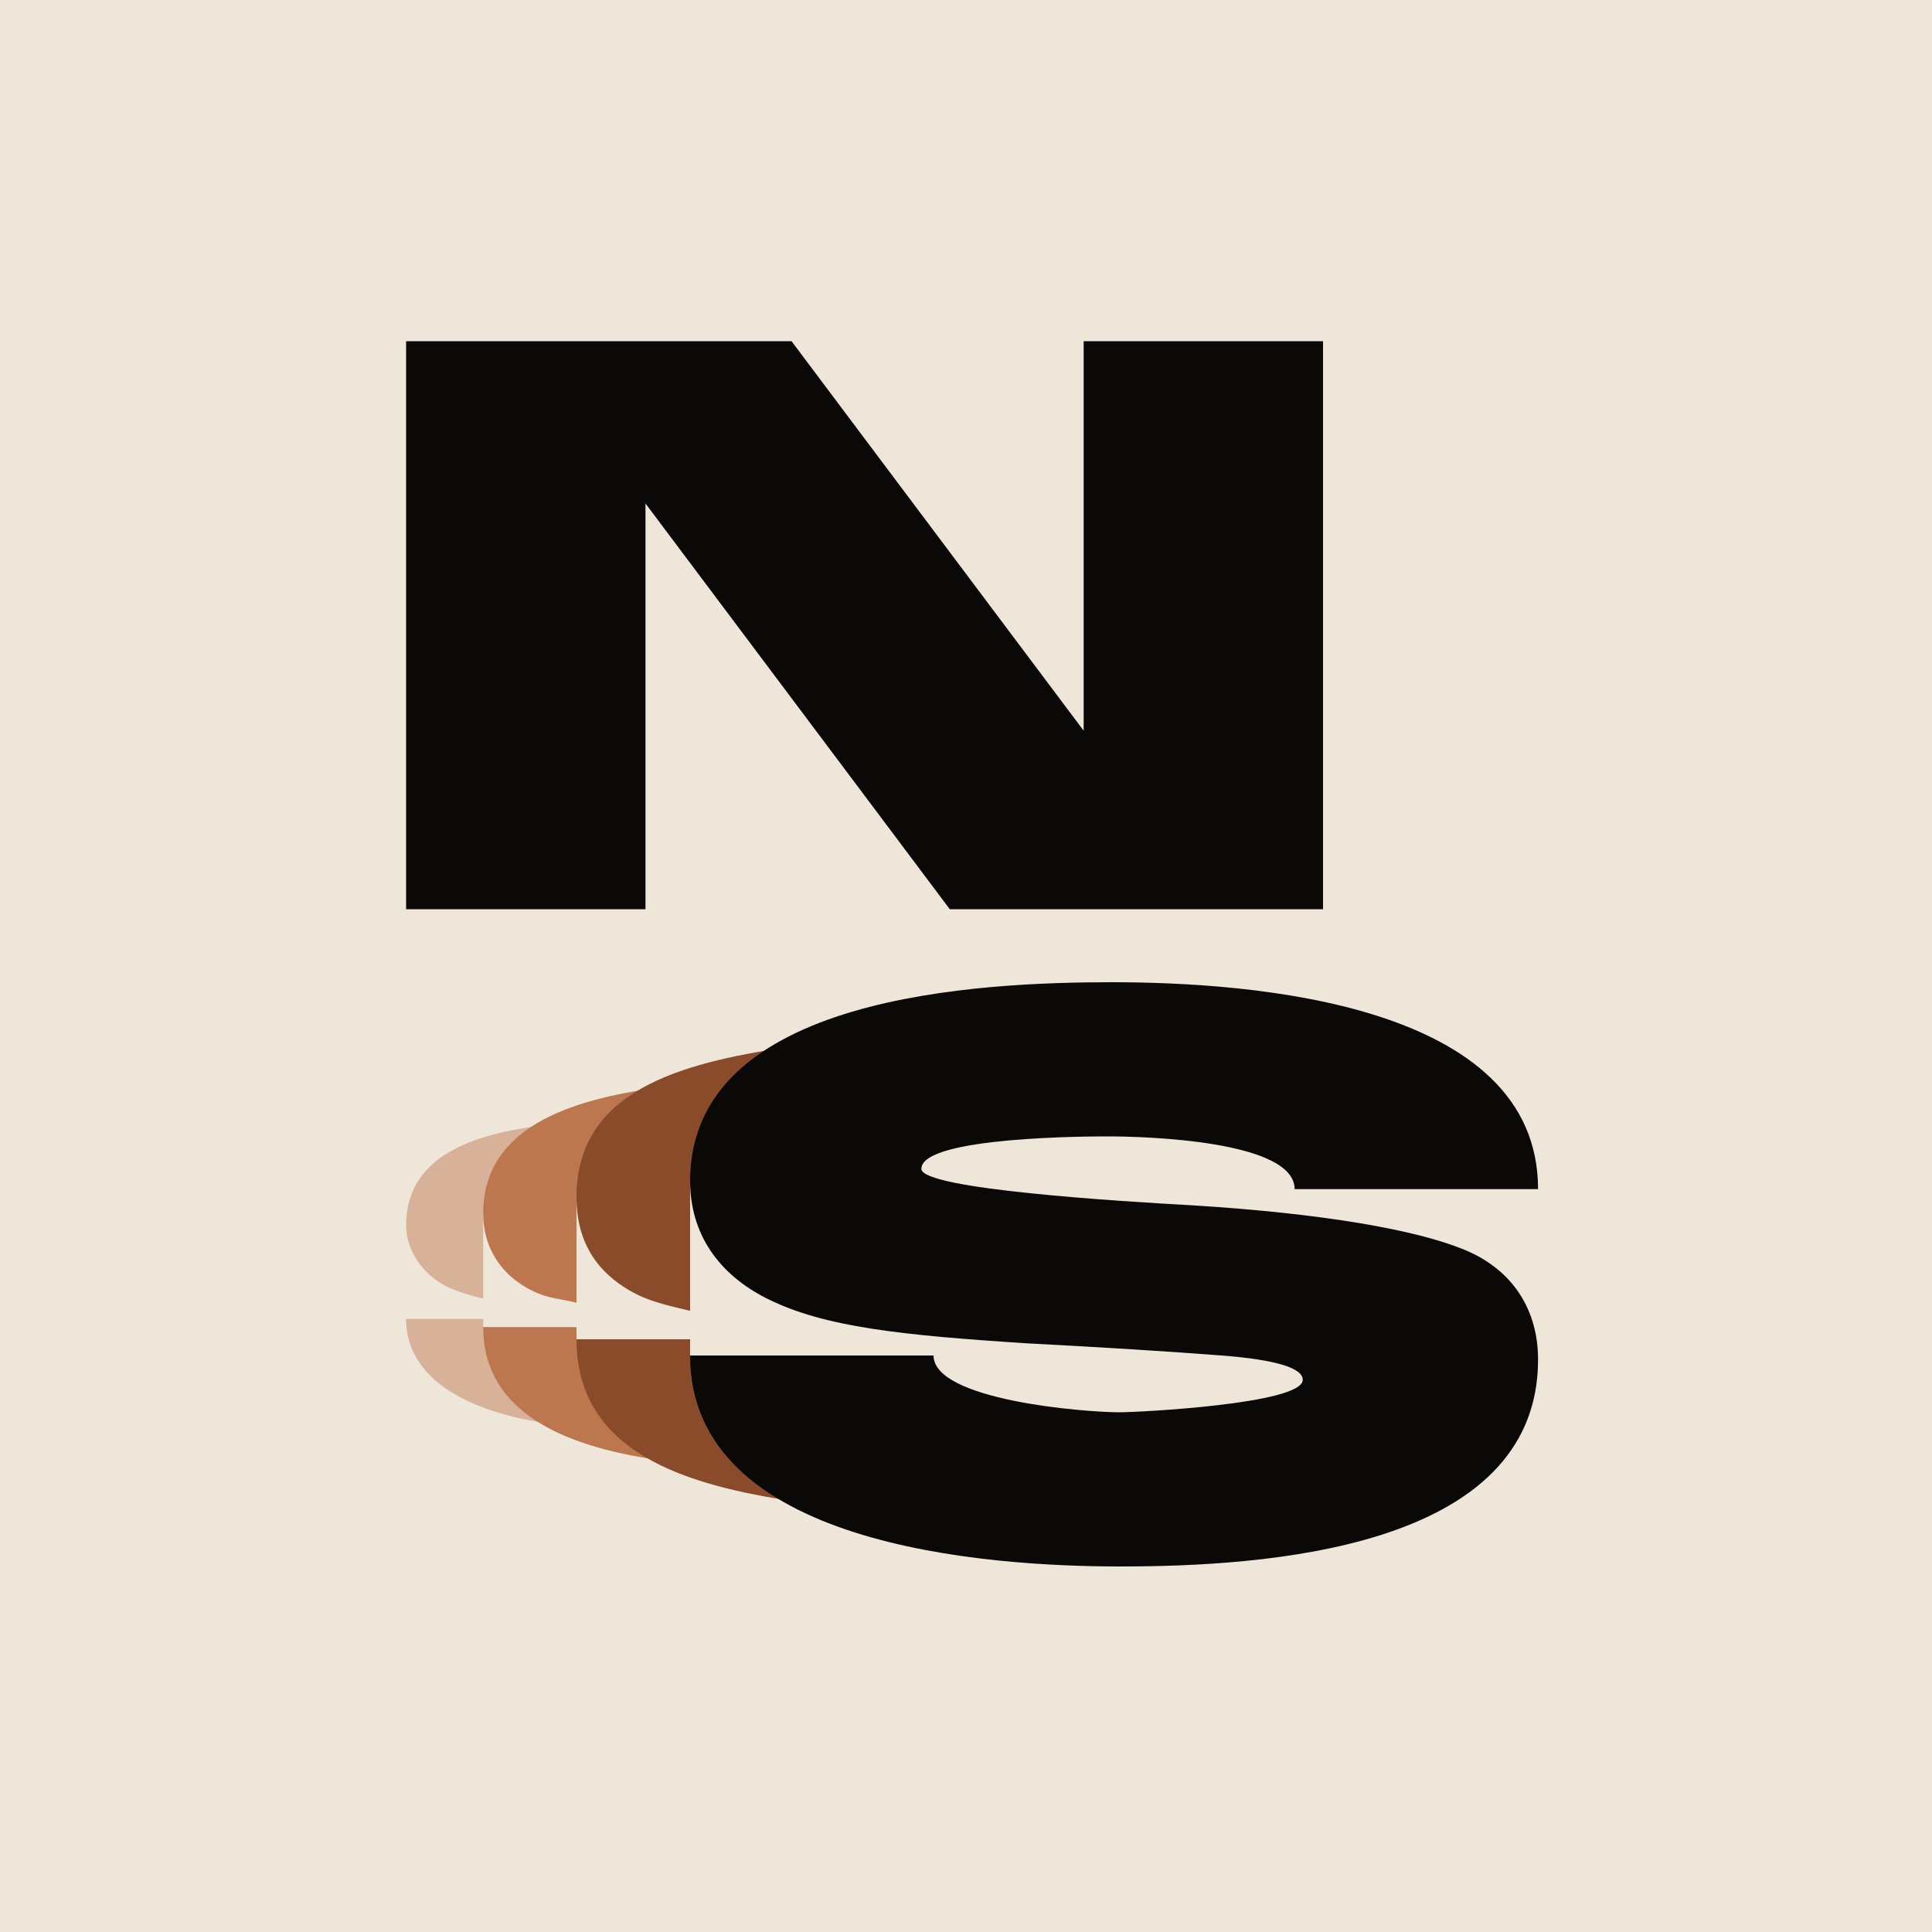
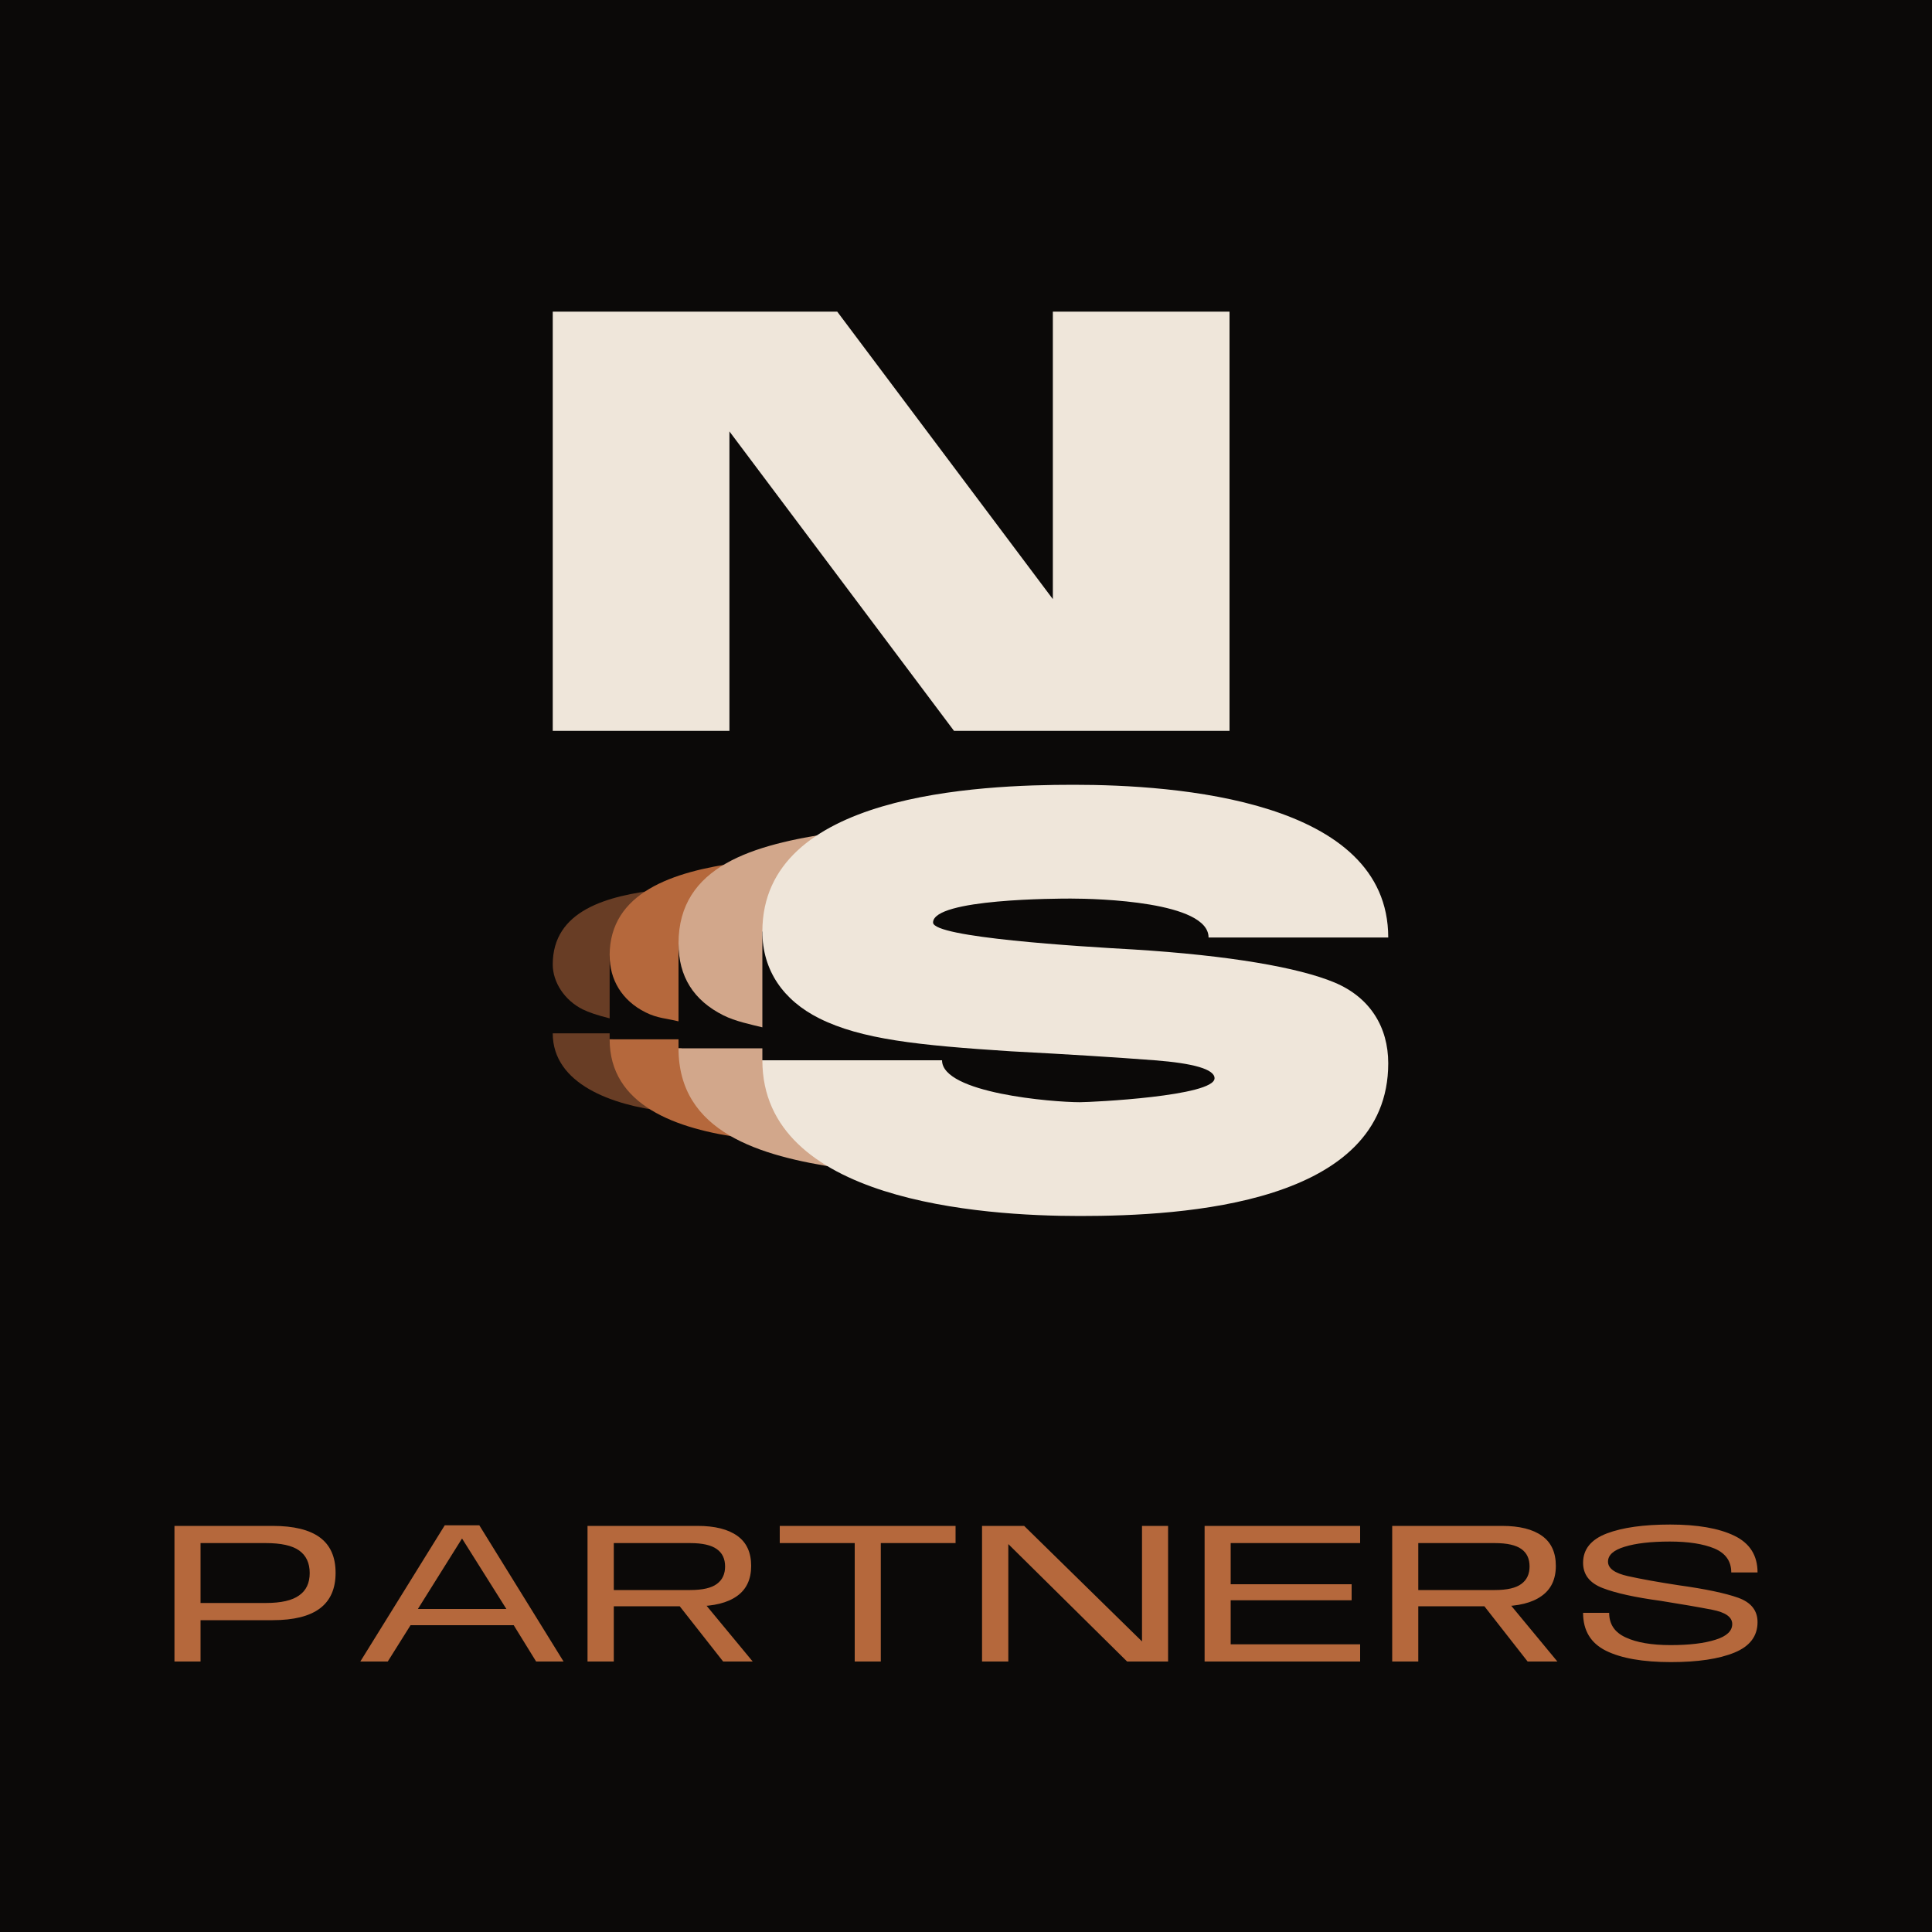
<svg xmlns="http://www.w3.org/2000/svg" viewBox="0 0 100 100" width="1024" height="1024" role="img">
-   <rect width="100" height="100" fill="#EFE6DA" />
-   <g transform="translate(50 50) scale(.84) translate(-50 -50)">
-     <path fill="#D7B198" d="M24.75 78.25C20.5 77.75 15.5 76 15.5 71.75L20.25 71.75L20.25 72.25L20.5 72.25C20.5 75.25 22.25 77 24.75 78.25ZM20.25 70.5C19.25 70.25 18.5 70 18 69.75C16.5 69 15.5 67.5 15.5 66C15.5 61.5 20 60.25 24.5 59.75C22 61 20.5 62.25 20.5 65.25L20.25 65.25Z" />
-     <path fill="#BC774F" d="M31.5 80.5C25.75 79.75 20.25 77.75 20.25 72.25L26 72.25L26 73L26.25 73C26.25 76.5 28.5 79 31.5 80.5ZM26 70.75C25 70.5 24.25 70.5 23.25 70C21.25 69 20.25 67.25 20.25 65.25C20.25 60 25.5 58.25 31 57.5C28 59 26.25 61 26.25 64.25L26 64.25Z" />
-     <path fill="#8A4B2A" d="M39.5 83C32.75 82 26 80 26 73L33 73L33 74L33.25 74C33.25 78.25 36 81.25 39.5 83ZM33 71.25C32 71 30.75 70.75 29.75 70.25C27.25 69 26 67 26 64.25C26 57.75 32.25 56 39 55C35.75 56.75 33.5 59 33.5 63.25L33 63.25Z" />
-     <path fill="#0B0908" d="M15.5 46.5L15.5 11.5L39.25 11.5L57.25 35.5L57.25 11.5L72 11.5L72 46.5L49 46.5L30.25 21.5L30.25 46.5ZM59.5 87C51.25 87 33 85.75 33 74L48 74C48 76.75 57.25 77.5 59.5 77.5C60.5 77.5 70.75 77 70.75 75.5C70.75 74.75 69 74.25 65.75 74C62.5 73.75 58.5 73.5 53.75 73.25C46 72.75 41.25 72.25 37.75 70.5C34.75 69 33 66.5 33 63.25C33 51.75 51 51 59 51C67.5 51 85.25 52.25 85.25 63.75L70.25 63.75C70.25 60.75 61 60.5 58.75 60.5C57.75 60.5 47.25 60.5 47.25 62.5C47.25 63.75 59.5 64.5 64 64.75C72 65.25 77.75 66.25 80.75 67.5C83.75 68.75 85.25 71.25 85.25 74.25C85.25 86 68.25 87 59.5 87Z" />
+   <rect width="100" height="100" fill="#0B0908" />
+   <g transform="translate(50 40) scale(.62) translate(-50 -50)">
+     <path fill="#683D25" d="M24.75 78.25C20.5 77.75 15.5 76 15.5 71.75L20.25 71.75L20.25 72.25L20.5 72.25C20.5 75.25 22.25 77 24.75 78.25ZM20.25 70.5C19.25 70.25 18.5 70 18 69.75C16.5 69 15.5 67.5 15.5 66C15.5 61.5 20 60.25 24.5 59.75C22 61 20.5 62.25 20.5 65.25L20.25 65.25Z" />
+     <path fill="#B5683C" d="M31.5 80.5C25.75 79.75 20.25 77.75 20.25 72.25L26 72.25L26 73L26.25 73C26.25 76.5 28.5 79 31.5 80.5ZM26 70.75C25 70.5 24.25 70.5 23.25 70C21.25 69 20.25 67.25 20.25 65.25C20.25 60 25.5 58.25 31 57.5C28 59 26.25 61 26.25 64.25L26 64.25Z" />
+     <path fill="#D2A78B" d="M39.5 83C32.75 82 26 80 26 73L33 73L33 74L33.25 74C33.25 78.25 36 81.25 39.5 83ZM33 71.25C32 71 30.75 70.75 29.75 70.25C27.25 69 26 67 26 64.25C26 57.75 32.25 56 39 55C35.75 56.75 33.5 59 33.5 63.25L33 63.25Z" />
+     <path fill="#EFE6DA" d="M15.5 46.5L15.5 11.5L39.25 11.5L57.25 35.5L57.25 11.5L72 11.5L72 46.5L49 46.5L30.25 21.5L30.25 46.5ZM59.5 87C51.25 87 33 85.75 33 74L48 74C48 76.75 57.25 77.5 59.5 77.5C60.5 77.5 70.75 77 70.75 75.5C70.75 74.75 69 74.25 65.75 74C62.5 73.75 58.5 73.5 53.75 73.25C46 72.75 41.25 72.25 37.75 70.5C34.75 69 33 66.5 33 63.25C33 51.75 51 51 59 51C67.5 51 85.25 52.25 85.25 63.75L70.25 63.75C70.25 60.75 61 60.5 58.75 60.5C57.75 60.5 47.25 60.5 47.25 62.5C47.25 63.75 59.5 64.5 64 64.75C72 65.25 77.75 66.25 80.75 67.5C83.75 68.75 85.25 71.25 85.25 74.25C85.25 86 68.25 87 59.5 87Z" />
  </g>
+   <path fill="#B5683C" d="M9.03 86H10.38V83.86H14.11Q15.75 83.86 16.56 83.25Q17.37 82.64 17.37 81.41Q17.37 80.18 16.56 79.58Q15.75 78.98 14.11 78.98H9.03ZM10.38 82.97V79.87H13.76Q14.94 79.87 15.48 80.25Q16.03 80.64 16.03 81.42Q16.03 82.2 15.48 82.58Q14.94 82.97 13.76 82.97ZM18.65 86H20.07L21.25 84.12H26.59L27.75 86H29.17L24.81 78.95H23.02ZM21.63 83.28 23.91 79.64H23.92L26.21 83.28ZM30.41 86H31.77V83.14H36.01Q37.41 83.14 38.15 82.61Q38.88 82.09 38.88 81.05Q38.88 80.01 38.17 79.5Q37.45 78.98 36.1 78.98H30.41ZM37.43 86H38.96L36.18 82.64H34.79ZM31.77 82.3V79.87H35.72Q36.67 79.87 37.1 80.18Q37.53 80.48 37.53 81.08Q37.53 81.67 37.11 81.98Q36.69 82.3 35.72 82.3ZM44.24 86H45.59V79.87H49.46V78.98H40.36V79.87H44.24ZM50.83 86H52.19V79.93H52.2L58.34 86H60.46V78.98H59.11V84.96H59.11L53.01 78.98H50.83ZM62.35 86H70.4V85.11H63.7V82.83H69.96V82H63.7V79.87H70.4V78.98H62.35ZM72.06 86H73.41V83.14H77.65Q79.05 83.14 79.79 82.61Q80.53 82.09 80.53 81.05Q80.53 80.01 79.82 79.5Q79.1 78.98 77.74 78.98H72.06ZM79.07 86H80.61L77.83 82.64H76.44ZM73.41 82.3V79.87H77.37Q78.32 79.87 78.75 80.18Q79.17 80.48 79.17 81.08Q79.17 81.67 78.75 81.98Q78.33 82.3 77.37 82.3ZM86.49 86.03Q88.57 86.03 89.77 85.54Q90.97 85.05 90.97 83.96Q90.97 83.06 89.97 82.7Q88.96 82.34 86.87 82.05Q85.3 81.81 84.26 81.58Q83.23 81.35 83.23 80.83Q83.23 80.32 84.09 80.06Q84.96 79.79 86.43 79.79Q87.87 79.79 88.74 80.15Q89.61 80.52 89.61 81.39H90.97Q90.97 80.07 89.77 79.49Q88.57 78.91 86.45 78.91Q84.39 78.91 83.17 79.37Q81.94 79.84 81.94 80.89Q81.94 81.81 82.96 82.2Q83.97 82.59 85.96 82.86Q87.59 83.12 88.62 83.32Q89.66 83.52 89.66 84.06Q89.66 84.6 88.8 84.87Q87.93 85.15 86.47 85.15Q84.99 85.15 84.14 84.75Q83.29 84.36 83.29 83.48H81.94Q81.94 84.85 83.12 85.44Q84.31 86.03 86.49 86.03Z" />
</svg>
